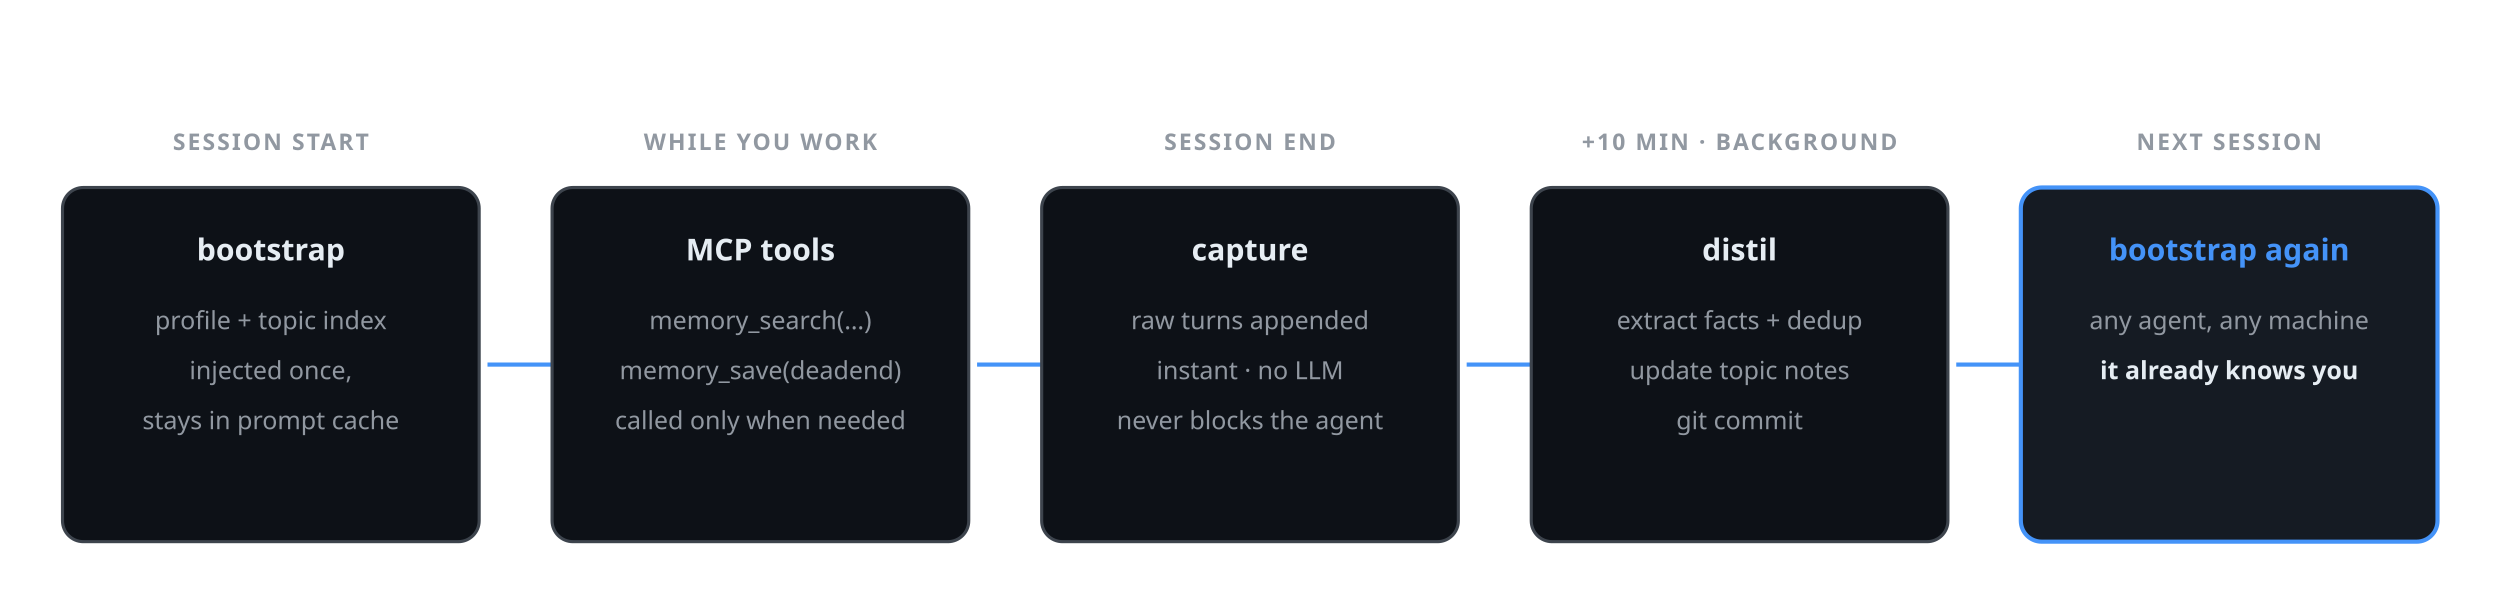
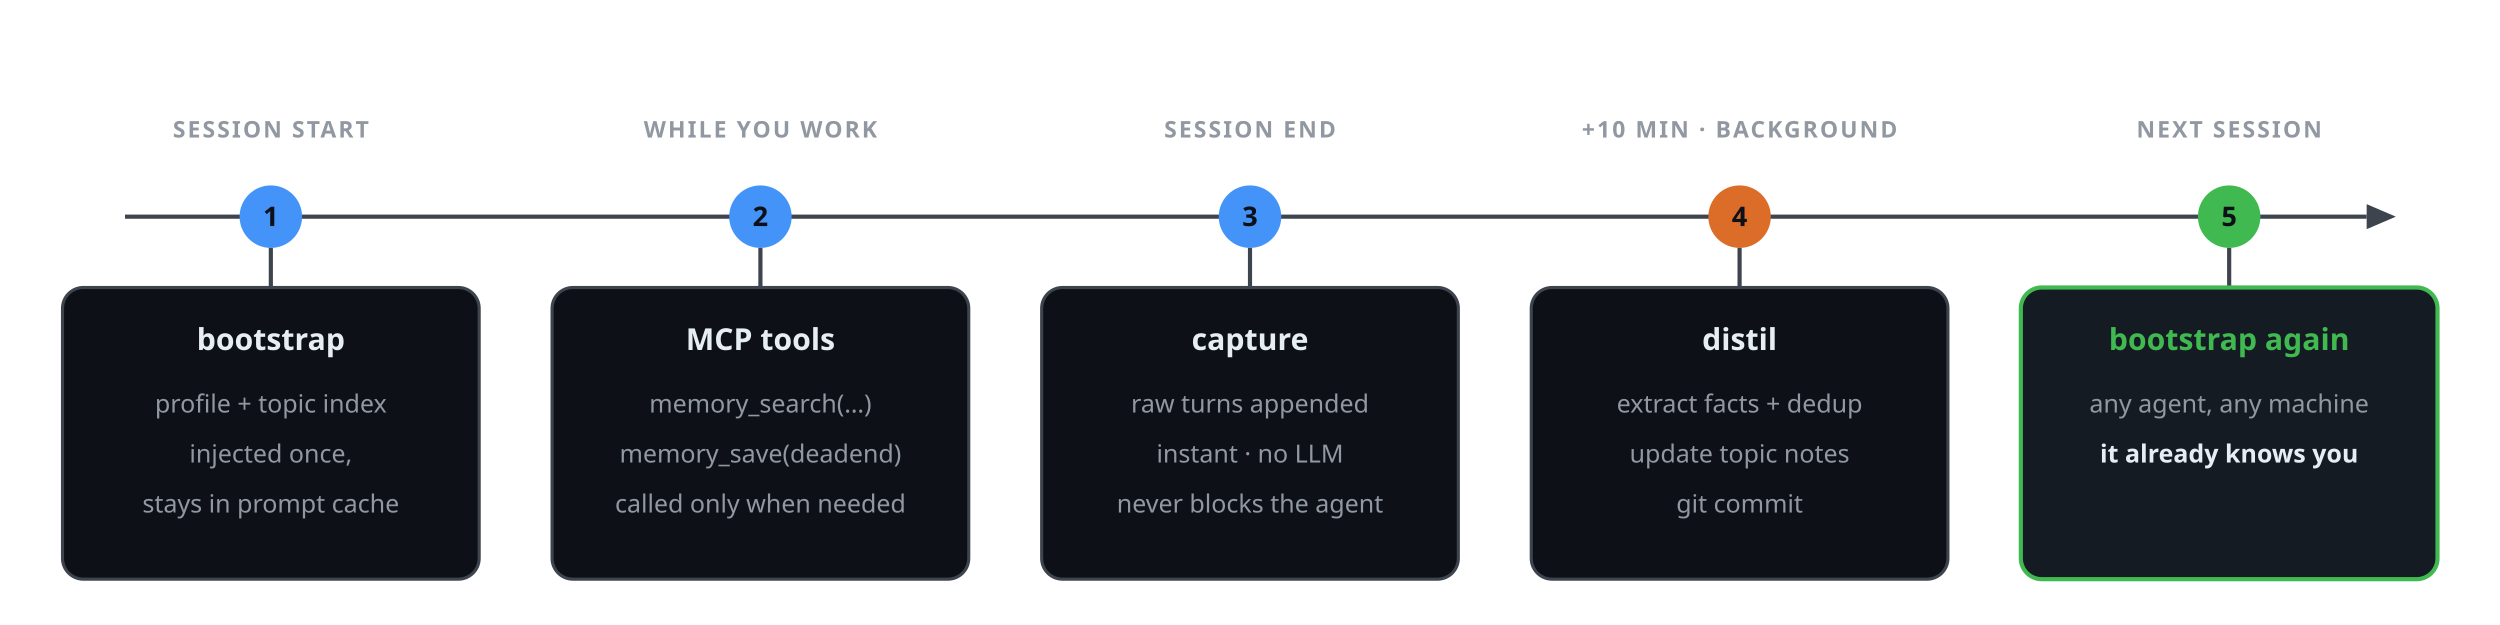
- <svg xmlns="http://www.w3.org/2000/svg" viewBox="0 0 1200 290" role="img" aria-label="memgw session lifecycle">
-   <defs>
-     <marker id="ab" viewBox="0 0 10 10" refX="9" refY="5" markerWidth="7" markerHeight="7" orient="auto-start-reverse">
-       <path d="M0 0L10 5L0 10z" fill="#4493f8" />
-     </marker>
-     <marker id="ao" viewBox="0 0 10 10" refX="9" refY="5" markerWidth="7" markerHeight="7" orient="auto-start-reverse">
-       <path d="M0 0L10 5L0 10z" fill="#db6d28" />
-     </marker>
-     <marker id="ag" viewBox="0 0 10 10" refX="9" refY="5" markerWidth="7" markerHeight="7" orient="auto-start-reverse">
-       <path d="M0 0L10 5L0 10z" fill="#3fb950" />
-     </marker>
-   </defs>
-   <text x="130" y="72" font-family="-apple-system, 'Segoe UI', 'Noto Sans', Helvetica, Arial, sans-serif" font-size="11" font-weight="600" fill="#9198a1" text-anchor="middle" letter-spacing="1">SESSION START</text>
-   <rect x="30" y="90" width="200" height="170" rx="10" fill="#0d1117" stroke="#3d444d" stroke-width="1.5" />
-   <text x="130" y="125" font-family="-apple-system, 'Segoe UI', 'Noto Sans', Helvetica, Arial, sans-serif" font-size="14.5" font-weight="600" fill="#e6edf3" text-anchor="middle">bootstrap</text>
-   <text x="130" y="158" font-family="-apple-system, 'Segoe UI', 'Noto Sans', Helvetica, Arial, sans-serif" font-size="12" font-weight="normal" fill="#9198a1" text-anchor="middle">profile + topic index</text>
-   <text x="130" y="182" font-family="-apple-system, 'Segoe UI', 'Noto Sans', Helvetica, Arial, sans-serif" font-size="12" font-weight="normal" fill="#9198a1" text-anchor="middle">injected once,</text>
-   <text x="130" y="206" font-family="-apple-system, 'Segoe UI', 'Noto Sans', Helvetica, Arial, sans-serif" font-size="12" font-weight="normal" fill="#9198a1" text-anchor="middle">stays in prompt cache</text>
-   <line x1="234" y1="175" x2="291" y2="175" stroke="#4493f8" stroke-width="2" marker-end="url(#ab)" />
-   <text x="365" y="72" font-family="-apple-system, 'Segoe UI', 'Noto Sans', Helvetica, Arial, sans-serif" font-size="11" font-weight="600" fill="#9198a1" text-anchor="middle" letter-spacing="1">WHILE YOU WORK</text>
-   <rect x="265" y="90" width="200" height="170" rx="10" fill="#0d1117" stroke="#3d444d" stroke-width="1.5" />
-   <text x="365" y="125" font-family="-apple-system, 'Segoe UI', 'Noto Sans', Helvetica, Arial, sans-serif" font-size="14.5" font-weight="600" fill="#e6edf3" text-anchor="middle">MCP tools</text>
-   <text x="365" y="158" font-family="-apple-system, 'Segoe UI', 'Noto Sans', Helvetica, Arial, sans-serif" font-size="12" font-weight="normal" fill="#9198a1" text-anchor="middle">memory_search(…)</text>
-   <text x="365" y="182" font-family="-apple-system, 'Segoe UI', 'Noto Sans', Helvetica, Arial, sans-serif" font-size="12" font-weight="normal" fill="#9198a1" text-anchor="middle">memory_save(deadend)</text>
-   <text x="365" y="206" font-family="-apple-system, 'Segoe UI', 'Noto Sans', Helvetica, Arial, sans-serif" font-size="12" font-weight="normal" fill="#9198a1" text-anchor="middle">called only when needed</text>
-   <line x1="469" y1="175" x2="526" y2="175" stroke="#4493f8" stroke-width="2" marker-end="url(#ab)" />
-   <text x="600" y="72" font-family="-apple-system, 'Segoe UI', 'Noto Sans', Helvetica, Arial, sans-serif" font-size="11" font-weight="600" fill="#9198a1" text-anchor="middle" letter-spacing="1">SESSION END</text>
-   <rect x="500" y="90" width="200" height="170" rx="10" fill="#0d1117" stroke="#3d444d" stroke-width="1.5" />
-   <text x="600" y="125" font-family="-apple-system, 'Segoe UI', 'Noto Sans', Helvetica, Arial, sans-serif" font-size="14.5" font-weight="600" fill="#e6edf3" text-anchor="middle">capture</text>
-   <text x="600" y="158" font-family="-apple-system, 'Segoe UI', 'Noto Sans', Helvetica, Arial, sans-serif" font-size="12" font-weight="normal" fill="#9198a1" text-anchor="middle">raw turns appended</text>
-   <text x="600" y="182" font-family="-apple-system, 'Segoe UI', 'Noto Sans', Helvetica, Arial, sans-serif" font-size="12" font-weight="normal" fill="#9198a1" text-anchor="middle">instant · no LLM</text>
-   <text x="600" y="206" font-family="-apple-system, 'Segoe UI', 'Noto Sans', Helvetica, Arial, sans-serif" font-size="12" font-weight="normal" fill="#9198a1" text-anchor="middle">never blocks the agent</text>
-   <line x1="704" y1="175" x2="761" y2="175" stroke="#4493f8" stroke-width="2" marker-end="url(#ab)" />
-   <text x="835" y="72" font-family="-apple-system, 'Segoe UI', 'Noto Sans', Helvetica, Arial, sans-serif" font-size="11" font-weight="600" fill="#9198a1" text-anchor="middle" letter-spacing="1">+10 MIN · BACKGROUND</text>
-   <rect x="735" y="90" width="200" height="170" rx="10" fill="#0d1117" stroke="#3d444d" stroke-width="1.5" />
-   <text x="835" y="125" font-family="-apple-system, 'Segoe UI', 'Noto Sans', Helvetica, Arial, sans-serif" font-size="14.5" font-weight="600" fill="#e6edf3" text-anchor="middle">distil</text>
-   <text x="835" y="158" font-family="-apple-system, 'Segoe UI', 'Noto Sans', Helvetica, Arial, sans-serif" font-size="12" font-weight="normal" fill="#9198a1" text-anchor="middle">extract facts + dedup</text>
-   <text x="835" y="182" font-family="-apple-system, 'Segoe UI', 'Noto Sans', Helvetica, Arial, sans-serif" font-size="12" font-weight="normal" fill="#9198a1" text-anchor="middle">update topic notes</text>
-   <text x="835" y="206" font-family="-apple-system, 'Segoe UI', 'Noto Sans', Helvetica, Arial, sans-serif" font-size="12" font-weight="normal" fill="#9198a1" text-anchor="middle">git commit</text>
-   <line x1="939" y1="175" x2="996" y2="175" stroke="#4493f8" stroke-width="2" marker-end="url(#ab)" />
-   <text x="1070" y="72" font-family="-apple-system, 'Segoe UI', 'Noto Sans', Helvetica, Arial, sans-serif" font-size="11" font-weight="600" fill="#9198a1" text-anchor="middle" letter-spacing="1">NEXT SESSION</text>
-   <rect x="970" y="90" width="200" height="170" rx="10" fill="#151b23" stroke="#4493f8" stroke-width="2" />
-   <text x="1070" y="125" font-family="-apple-system, 'Segoe UI', 'Noto Sans', Helvetica, Arial, sans-serif" font-size="14.5" font-weight="600" fill="#4493f8" text-anchor="middle">bootstrap again</text>
-   <text x="1070" y="158" font-family="-apple-system, 'Segoe UI', 'Noto Sans', Helvetica, Arial, sans-serif" font-size="12" font-weight="normal" fill="#9198a1" text-anchor="middle">any agent, any machine</text>
-   <text x="1070" y="182" font-family="-apple-system, 'Segoe UI', 'Noto Sans', Helvetica, Arial, sans-serif" font-size="12" font-weight="600" fill="#e6edf3" text-anchor="middle">it already knows you</text>
+ <svg xmlns="http://www.w3.org/2000/svg" viewBox="0 0 1200 300" role="img" aria-label="memgw session lifecycle">
+   <line x1="60" y1="104" x2="1136" y2="104" stroke="#3d444d" stroke-width="2" />
+   <polygon points="1150,104 1136,98 1136,110" fill="#3d444d" />
+   <text x="130" y="66" font-family="-apple-system, 'Segoe UI', 'Noto Sans', Helvetica, Arial, sans-serif" font-size="11" font-weight="600" fill="#9198a1" text-anchor="middle" letter-spacing="1">SESSION START</text>
+   <circle cx="130" cy="104" r="15" fill="#4493f8" />
+   <text x="130" y="108.5" font-family="-apple-system, 'Segoe UI', 'Noto Sans', Helvetica, Arial, sans-serif" font-size="13" font-weight="700" fill="#0d1117" text-anchor="middle">1</text>
+   <line x1="130" y1="119" x2="130" y2="138" stroke="#3d444d" stroke-width="2" />
+   <rect x="30" y="138" width="200" height="140" rx="10" fill="#0d1117" stroke="#3d444d" stroke-width="1.5" />
+   <text x="130" y="168" font-family="-apple-system, 'Segoe UI', 'Noto Sans', Helvetica, Arial, sans-serif" font-size="14.5" font-weight="600" fill="#e6edf3" text-anchor="middle">bootstrap</text>
+   <text x="130" y="198" font-family="-apple-system, 'Segoe UI', 'Noto Sans', Helvetica, Arial, sans-serif" font-size="12" font-weight="normal" fill="#9198a1" text-anchor="middle">profile + topic index</text>
+   <text x="130" y="222" font-family="-apple-system, 'Segoe UI', 'Noto Sans', Helvetica, Arial, sans-serif" font-size="12" font-weight="normal" fill="#9198a1" text-anchor="middle">injected once,</text>
+   <text x="130" y="246" font-family="-apple-system, 'Segoe UI', 'Noto Sans', Helvetica, Arial, sans-serif" font-size="12" font-weight="normal" fill="#9198a1" text-anchor="middle">stays in prompt cache</text>
+   <text x="365" y="66" font-family="-apple-system, 'Segoe UI', 'Noto Sans', Helvetica, Arial, sans-serif" font-size="11" font-weight="600" fill="#9198a1" text-anchor="middle" letter-spacing="1">WHILE YOU WORK</text>
+   <circle cx="365" cy="104" r="15" fill="#4493f8" />
+   <text x="365" y="108.5" font-family="-apple-system, 'Segoe UI', 'Noto Sans', Helvetica, Arial, sans-serif" font-size="13" font-weight="700" fill="#0d1117" text-anchor="middle">2</text>
+   <line x1="365" y1="119" x2="365" y2="138" stroke="#3d444d" stroke-width="2" />
+   <rect x="265" y="138" width="200" height="140" rx="10" fill="#0d1117" stroke="#3d444d" stroke-width="1.5" />
+   <text x="365" y="168" font-family="-apple-system, 'Segoe UI', 'Noto Sans', Helvetica, Arial, sans-serif" font-size="14.5" font-weight="600" fill="#e6edf3" text-anchor="middle">MCP tools</text>
+   <text x="365" y="198" font-family="-apple-system, 'Segoe UI', 'Noto Sans', Helvetica, Arial, sans-serif" font-size="12" font-weight="normal" fill="#9198a1" text-anchor="middle">memory_search(…)</text>
+   <text x="365" y="222" font-family="-apple-system, 'Segoe UI', 'Noto Sans', Helvetica, Arial, sans-serif" font-size="12" font-weight="normal" fill="#9198a1" text-anchor="middle">memory_save(deadend)</text>
+   <text x="365" y="246" font-family="-apple-system, 'Segoe UI', 'Noto Sans', Helvetica, Arial, sans-serif" font-size="12" font-weight="normal" fill="#9198a1" text-anchor="middle">called only when needed</text>
+   <text x="600" y="66" font-family="-apple-system, 'Segoe UI', 'Noto Sans', Helvetica, Arial, sans-serif" font-size="11" font-weight="600" fill="#9198a1" text-anchor="middle" letter-spacing="1">SESSION END</text>
+   <circle cx="600" cy="104" r="15" fill="#4493f8" />
+   <text x="600" y="108.5" font-family="-apple-system, 'Segoe UI', 'Noto Sans', Helvetica, Arial, sans-serif" font-size="13" font-weight="700" fill="#0d1117" text-anchor="middle">3</text>
+   <line x1="600" y1="119" x2="600" y2="138" stroke="#3d444d" stroke-width="2" />
+   <rect x="500" y="138" width="200" height="140" rx="10" fill="#0d1117" stroke="#3d444d" stroke-width="1.5" />
+   <text x="600" y="168" font-family="-apple-system, 'Segoe UI', 'Noto Sans', Helvetica, Arial, sans-serif" font-size="14.5" font-weight="600" fill="#e6edf3" text-anchor="middle">capture</text>
+   <text x="600" y="198" font-family="-apple-system, 'Segoe UI', 'Noto Sans', Helvetica, Arial, sans-serif" font-size="12" font-weight="normal" fill="#9198a1" text-anchor="middle">raw turns appended</text>
+   <text x="600" y="222" font-family="-apple-system, 'Segoe UI', 'Noto Sans', Helvetica, Arial, sans-serif" font-size="12" font-weight="normal" fill="#9198a1" text-anchor="middle">instant · no LLM</text>
+   <text x="600" y="246" font-family="-apple-system, 'Segoe UI', 'Noto Sans', Helvetica, Arial, sans-serif" font-size="12" font-weight="normal" fill="#9198a1" text-anchor="middle">never blocks the agent</text>
+   <text x="835" y="66" font-family="-apple-system, 'Segoe UI', 'Noto Sans', Helvetica, Arial, sans-serif" font-size="11" font-weight="600" fill="#9198a1" text-anchor="middle" letter-spacing="1">+10 MIN · BACKGROUND</text>
+   <circle cx="835" cy="104" r="15" fill="#db6d28" />
+   <text x="835" y="108.5" font-family="-apple-system, 'Segoe UI', 'Noto Sans', Helvetica, Arial, sans-serif" font-size="13" font-weight="700" fill="#0d1117" text-anchor="middle">4</text>
+   <line x1="835" y1="119" x2="835" y2="138" stroke="#3d444d" stroke-width="2" />
+   <rect x="735" y="138" width="200" height="140" rx="10" fill="#0d1117" stroke="#3d444d" stroke-width="1.5" />
+   <text x="835" y="168" font-family="-apple-system, 'Segoe UI', 'Noto Sans', Helvetica, Arial, sans-serif" font-size="14.5" font-weight="600" fill="#e6edf3" text-anchor="middle">distil</text>
+   <text x="835" y="198" font-family="-apple-system, 'Segoe UI', 'Noto Sans', Helvetica, Arial, sans-serif" font-size="12" font-weight="normal" fill="#9198a1" text-anchor="middle">extract facts + dedup</text>
+   <text x="835" y="222" font-family="-apple-system, 'Segoe UI', 'Noto Sans', Helvetica, Arial, sans-serif" font-size="12" font-weight="normal" fill="#9198a1" text-anchor="middle">update topic notes</text>
+   <text x="835" y="246" font-family="-apple-system, 'Segoe UI', 'Noto Sans', Helvetica, Arial, sans-serif" font-size="12" font-weight="normal" fill="#9198a1" text-anchor="middle">git commit</text>
+   <text x="1070" y="66" font-family="-apple-system, 'Segoe UI', 'Noto Sans', Helvetica, Arial, sans-serif" font-size="11" font-weight="600" fill="#9198a1" text-anchor="middle" letter-spacing="1">NEXT SESSION</text>
+   <circle cx="1070" cy="104" r="15" fill="#3fb950" />
+   <text x="1070" y="108.5" font-family="-apple-system, 'Segoe UI', 'Noto Sans', Helvetica, Arial, sans-serif" font-size="13" font-weight="700" fill="#0d1117" text-anchor="middle">5</text>
+   <line x1="1070" y1="119" x2="1070" y2="138" stroke="#3d444d" stroke-width="2" />
+   <rect x="970" y="138" width="200" height="140" rx="10" fill="#151b23" stroke="#3fb950" stroke-width="2" />
+   <text x="1070" y="168" font-family="-apple-system, 'Segoe UI', 'Noto Sans', Helvetica, Arial, sans-serif" font-size="14.5" font-weight="600" fill="#3fb950" text-anchor="middle">bootstrap again</text>
+   <text x="1070" y="198" font-family="-apple-system, 'Segoe UI', 'Noto Sans', Helvetica, Arial, sans-serif" font-size="12" font-weight="normal" fill="#9198a1" text-anchor="middle">any agent, any machine</text>
+   <text x="1070" y="222" font-family="-apple-system, 'Segoe UI', 'Noto Sans', Helvetica, Arial, sans-serif" font-size="12" font-weight="600" fill="#e6edf3" text-anchor="middle">it already knows you</text>
</svg>
